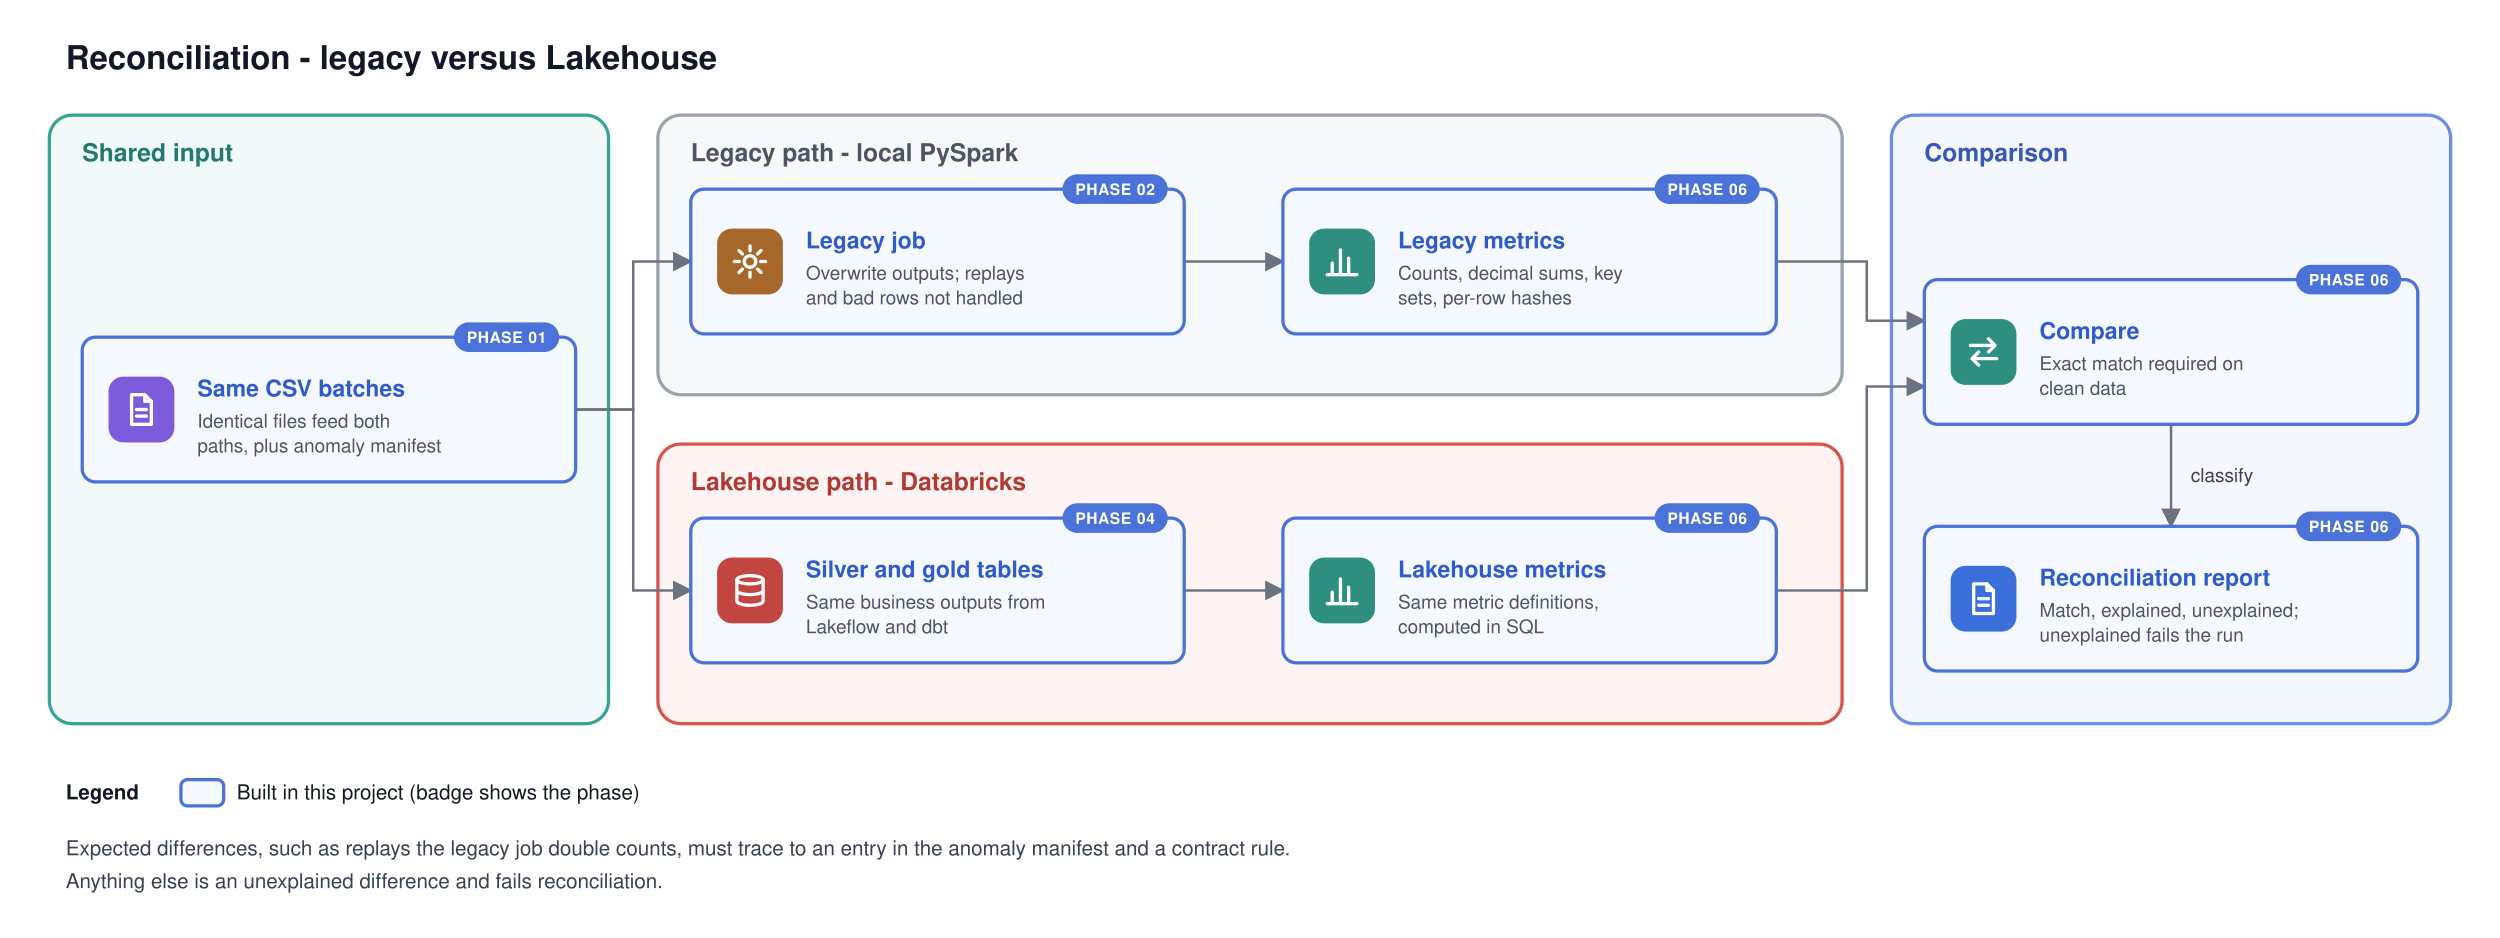
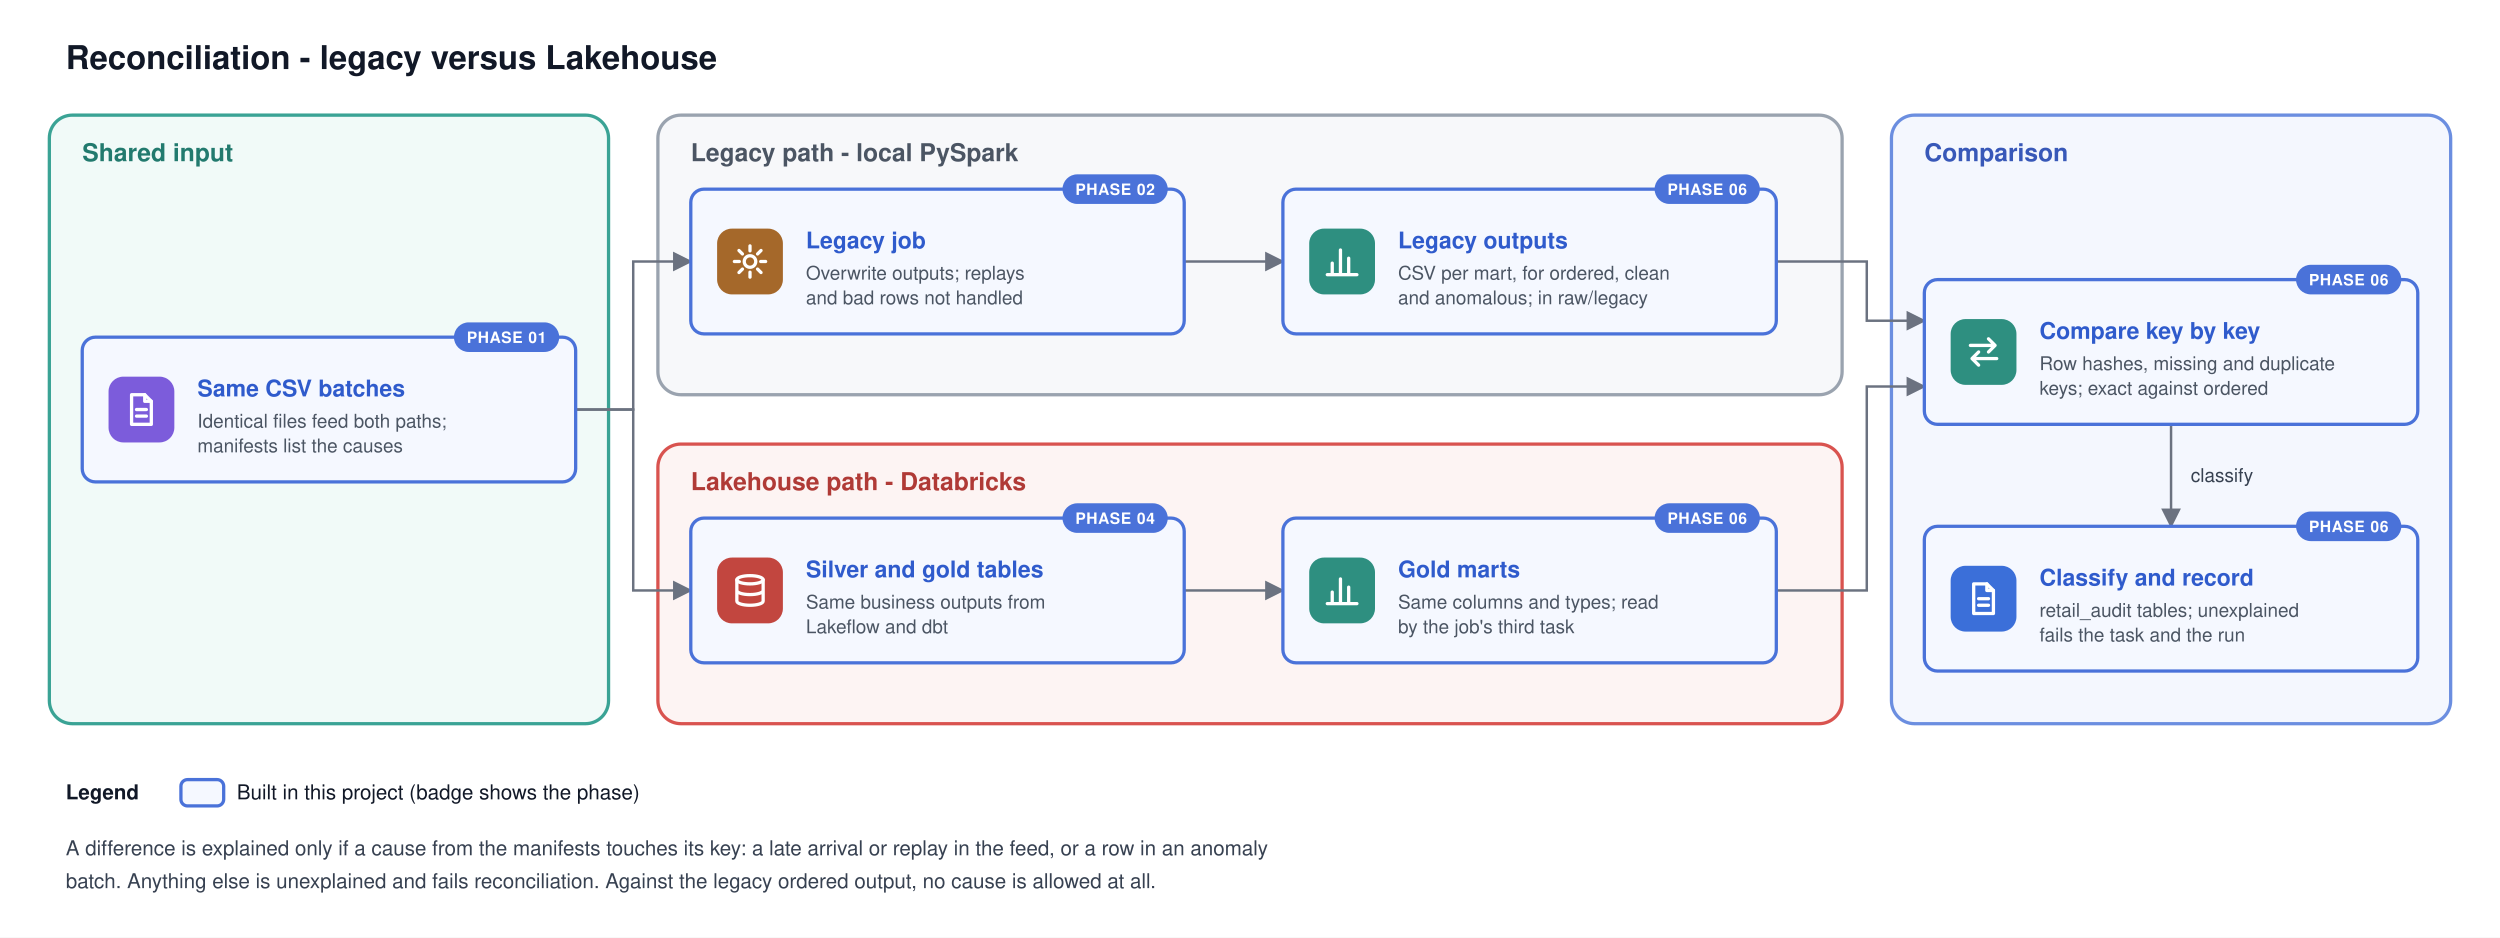
<svg xmlns="http://www.w3.org/2000/svg" xmlns:xlink="http://www.w3.org/1999/xlink" width="1520" height="570" viewBox="0 0 1520 570" font-family="-apple-system, BlinkMacSystemFont, 'Segoe UI', Helvetica, Arial, sans-serif">
  <defs>
    <style>
.title{font-size:20px;font-weight:700;fill:#111827}
.pt{font-size:15px;font-weight:700}
.box{fill:#ffffff;stroke:#cdd3db;stroke-width:1.5}
.built .box{fill:#f5f8ff;stroke:#4a72d9;stroke-width:2}
.ct{font-size:14px;font-weight:700;fill:#111827}
.built .ct{fill:#2f5bcc}
.cs{font-size:11.5px;fill:#4b5563}
.ic{fill:none;stroke:#ffffff;stroke-width:2;stroke-linecap:round;stroke-linejoin:round}
.b-built{fill:#4a72d9}
.bt{font-size:9.5px;font-weight:700;fill:#ffffff;letter-spacing:0.4px}
.edge{fill:none;stroke:#6b7280;stroke-width:1.5}
.el{font-size:11.5px;fill:#374151}
.lg{font-size:12.5px;fill:#111827}
.cap{font-size:12.5px;fill:#374151}
</style>
    <marker id="arrow" viewBox="0 0 10 10" refX="9" refY="5" markerWidth="8" markerHeight="8" orient="auto-start-reverse">
      <path d="M0,0 L10,5 L0,10 z" fill="#6b7280" />
    </marker>
    <symbol id="i-db" viewBox="0 0 24 24">
      <ellipse cx="12" cy="5.5" rx="8" ry="2.5" />
      <path d="M4 5.5v13c0 1.4 3.6 2.5 8 2.5s8-1.1 8-2.5v-13M4 12c0 1.4 3.6 2.5 8 2.5s8-1.1 8-2.5" />
    </symbol>
    <symbol id="i-gear" viewBox="0 0 24 24">
      <circle cx="12" cy="12" r="3.5" />
      <path d="M12 2.5v3M12 18.5v3M2.5 12h3M18.5 12h3M5.3 5.3l2.1 2.1M16.6 16.6l2.1 2.1M5.3 18.7l2.1-2.1M16.6 7.4l2.1-2.1" />
    </symbol>
    <symbol id="i-compare" viewBox="0 0 24 24">
      <path d="M4 8h15M15 4l4 4-4 4M20 16H5M9 12l-4 4 4 4" />
    </symbol>
    <symbol id="i-chart" viewBox="0 0 24 24">
      <path d="M3 20h18M6 20v-7M11 20V5M16 20v-10" />
    </symbol>
    <symbol id="i-doc" viewBox="0 0 24 24">
      <path d="M6 3h8l4 4v14H6z" />
      <path d="M14 3v4h4M9 12h6M9 16h6" />
    </symbol>
  </defs>
  <rect width="1520" height="570" fill="#ffffff" />
  <text class="title" x="40" y="42">Reconciliation - legacy versus Lakehouse</text>
  <rect x="30" y="70" width="340" height="370" rx="14" fill="#f1faf8" stroke="#3aa395" stroke-width="2" />
  <text class="pt" x="50" y="98" fill="#227a6e">Shared input</text>
  <rect x="400" y="70" width="720" height="170" rx="14" fill="#f7f8fa" stroke="#9aa3af" stroke-width="2" />
  <text class="pt" x="420" y="98" fill="#4b5563">Legacy path - local PySpark</text>
  <rect x="400" y="270" width="720" height="170" rx="14" fill="#fdf4f3" stroke="#d9534f" stroke-width="2" />
  <text class="pt" x="420" y="298" fill="#b03a36">Lakehouse path - Databricks</text>
  <rect x="1150" y="70" width="340" height="370" rx="14" fill="#f4f7fe" stroke="#6b8ee0" stroke-width="2" />
  <text class="pt" x="1170" y="98" fill="#3858b8">Comparison</text>
  <path class="edge" d="M350,249 H385 V159 H420" marker-end="url(#arrow)" />
  <path class="edge" d="M350,249 H385 V359 H420" marker-end="url(#arrow)" />
  <path class="edge" d="M720,159 H780" marker-end="url(#arrow)" />
  <path class="edge" d="M720,359 H780" marker-end="url(#arrow)" />
  <path class="edge" d="M1080,159 H1135 V195 H1170" marker-end="url(#arrow)" />
  <path class="edge" d="M1080,359 H1135 V235 H1170" marker-end="url(#arrow)" />
  <path class="edge" d="M1320,258 V320" marker-end="url(#arrow)" />
  <g class="built" transform="translate(50,205)">
    <rect class="box" width="300" height="88" rx="8" />
    <rect x="16" y="24" width="40" height="40" rx="9" fill="#7c5cdb" />
    <use xlink:href="#i-doc" class="ic" x="24" y="32" width="24" height="24" />
    <text class="ct" x="70" y="36">Same CSV batches</text>
-     <text class="cs" x="70" y="55">Identical files feed both</text>
-     <text class="cs" x="70" y="70">paths, plus anomaly manifest</text>
+     <text class="cs" x="70" y="55">Identical files feed both paths;</text>
+     <text class="cs" x="70" y="70">manifests list the causes</text>
    <rect class="b-built" x="226" y="-9" width="64" height="18" rx="9" />
    <text class="bt" x="258" y="3.5" text-anchor="middle">PHASE 01</text>
  </g>
  <g class="built" transform="translate(420,115)">
    <rect class="box" width="300" height="88" rx="8" />
    <rect x="16" y="24" width="40" height="40" rx="9" fill="#a5682a" />
    <use xlink:href="#i-gear" class="ic" x="24" y="32" width="24" height="24" />
    <text class="ct" x="70" y="36">Legacy job</text>
    <text class="cs" x="70" y="55">Overwrite outputs; replays</text>
    <text class="cs" x="70" y="70">and bad rows not handled</text>
    <rect class="b-built" x="226" y="-9" width="64" height="18" rx="9" />
    <text class="bt" x="258" y="3.5" text-anchor="middle">PHASE 02</text>
  </g>
  <g class="built" transform="translate(780,115)">
    <rect class="box" width="300" height="88" rx="8" />
    <rect x="16" y="24" width="40" height="40" rx="9" fill="#2e8f80" />
    <use xlink:href="#i-chart" class="ic" x="24" y="32" width="24" height="24" />
-     <text class="ct" x="70" y="36">Legacy metrics</text>
-     <text class="cs" x="70" y="55">Counts, decimal sums, key</text>
-     <text class="cs" x="70" y="70">sets, per-row hashes</text>
+     <text class="ct" x="70" y="36">Legacy outputs</text>
+     <text class="cs" x="70" y="55">CSV per mart, for ordered, clean</text>
+     <text class="cs" x="70" y="70">and anomalous; in raw/legacy</text>
    <rect class="b-built" x="226" y="-9" width="64" height="18" rx="9" />
    <text class="bt" x="258" y="3.5" text-anchor="middle">PHASE 06</text>
  </g>
  <g class="built" transform="translate(420,315)">
    <rect class="box" width="300" height="88" rx="8" />
    <rect x="16" y="24" width="40" height="40" rx="9" fill="#c2463f" />
    <use xlink:href="#i-db" class="ic" x="24" y="32" width="24" height="24" />
    <text class="ct" x="70" y="36">Silver and gold tables</text>
    <text class="cs" x="70" y="55">Same business outputs from</text>
    <text class="cs" x="70" y="70">Lakeflow and dbt</text>
    <rect class="b-built" x="226" y="-9" width="64" height="18" rx="9" />
    <text class="bt" x="258" y="3.5" text-anchor="middle">PHASE 04</text>
  </g>
  <g class="built" transform="translate(780,315)">
    <rect class="box" width="300" height="88" rx="8" />
    <rect x="16" y="24" width="40" height="40" rx="9" fill="#2e8f80" />
    <use xlink:href="#i-chart" class="ic" x="24" y="32" width="24" height="24" />
-     <text class="ct" x="70" y="36">Lakehouse metrics</text>
-     <text class="cs" x="70" y="55">Same metric definitions,</text>
-     <text class="cs" x="70" y="70">computed in SQL</text>
+     <text class="ct" x="70" y="36">Gold marts</text>
+     <text class="cs" x="70" y="55">Same columns and types; read</text>
+     <text class="cs" x="70" y="70">by the job's third task</text>
    <rect class="b-built" x="226" y="-9" width="64" height="18" rx="9" />
    <text class="bt" x="258" y="3.5" text-anchor="middle">PHASE 06</text>
  </g>
  <g class="built" transform="translate(1170,170)">
    <rect class="box" width="300" height="88" rx="8" />
    <rect x="16" y="24" width="40" height="40" rx="9" fill="#2e8f80" />
    <use xlink:href="#i-compare" class="ic" x="24" y="32" width="24" height="24" />
-     <text class="ct" x="70" y="36">Compare</text>
-     <text class="cs" x="70" y="55">Exact match required on</text>
-     <text class="cs" x="70" y="70">clean data</text>
+     <text class="ct" x="70" y="36">Compare key by key</text>
+     <text class="cs" x="70" y="55">Row hashes, missing and duplicate</text>
+     <text class="cs" x="70" y="70">keys; exact against ordered</text>
    <rect class="b-built" x="226" y="-9" width="64" height="18" rx="9" />
    <text class="bt" x="258" y="3.5" text-anchor="middle">PHASE 06</text>
  </g>
  <g class="built" transform="translate(1170,320)">
    <rect class="box" width="300" height="88" rx="8" />
    <rect x="16" y="24" width="40" height="40" rx="9" fill="#3b6fd9" />
    <use xlink:href="#i-doc" class="ic" x="24" y="32" width="24" height="24" />
-     <text class="ct" x="70" y="36">Reconciliation report</text>
-     <text class="cs" x="70" y="55">Match, explained, unexplained;</text>
-     <text class="cs" x="70" y="70">unexplained fails the run</text>
+     <text class="ct" x="70" y="36">Classify and record</text>
+     <text class="cs" x="70" y="55">retail_audit tables; unexplained</text>
+     <text class="cs" x="70" y="70">fails the task and the run</text>
    <rect class="b-built" x="226" y="-9" width="64" height="18" rx="9" />
    <text class="bt" x="258" y="3.5" text-anchor="middle">PHASE 06</text>
  </g>
  <g transform="translate(1332,289)">
    <rect x="-4" y="-10" width="56" height="20" rx="4" fill="#f4f7fe" />
    <text class="el" x="0" y="4">classify</text>
  </g>
  <text class="lg" x="40" y="486" font-weight="700">Legend</text>
  <rect x="110" y="474" width="26" height="16" rx="4" fill="#f5f8ff" stroke="#4a72d9" stroke-width="2" />
  <text class="lg" x="144" y="486">Built in this project (badge shows the phase)</text>
-   <text class="cap" x="40" y="520">Expected differences, such as replays the legacy job double counts, must trace to an entry in the anomaly manifest and a contract rule.</text>
-   <text class="cap" x="40" y="540">Anything else is an unexplained difference and fails reconciliation.</text>
+   <text class="cap" x="40" y="520">A difference is explained only if a cause from the manifests touches its key: a late arrival or replay in the feed, or a row in an anomaly</text>
+   <text class="cap" x="40" y="540">batch. Anything else is unexplained and fails reconciliation. Against the legacy ordered output, no cause is allowed at all.</text>
</svg>
